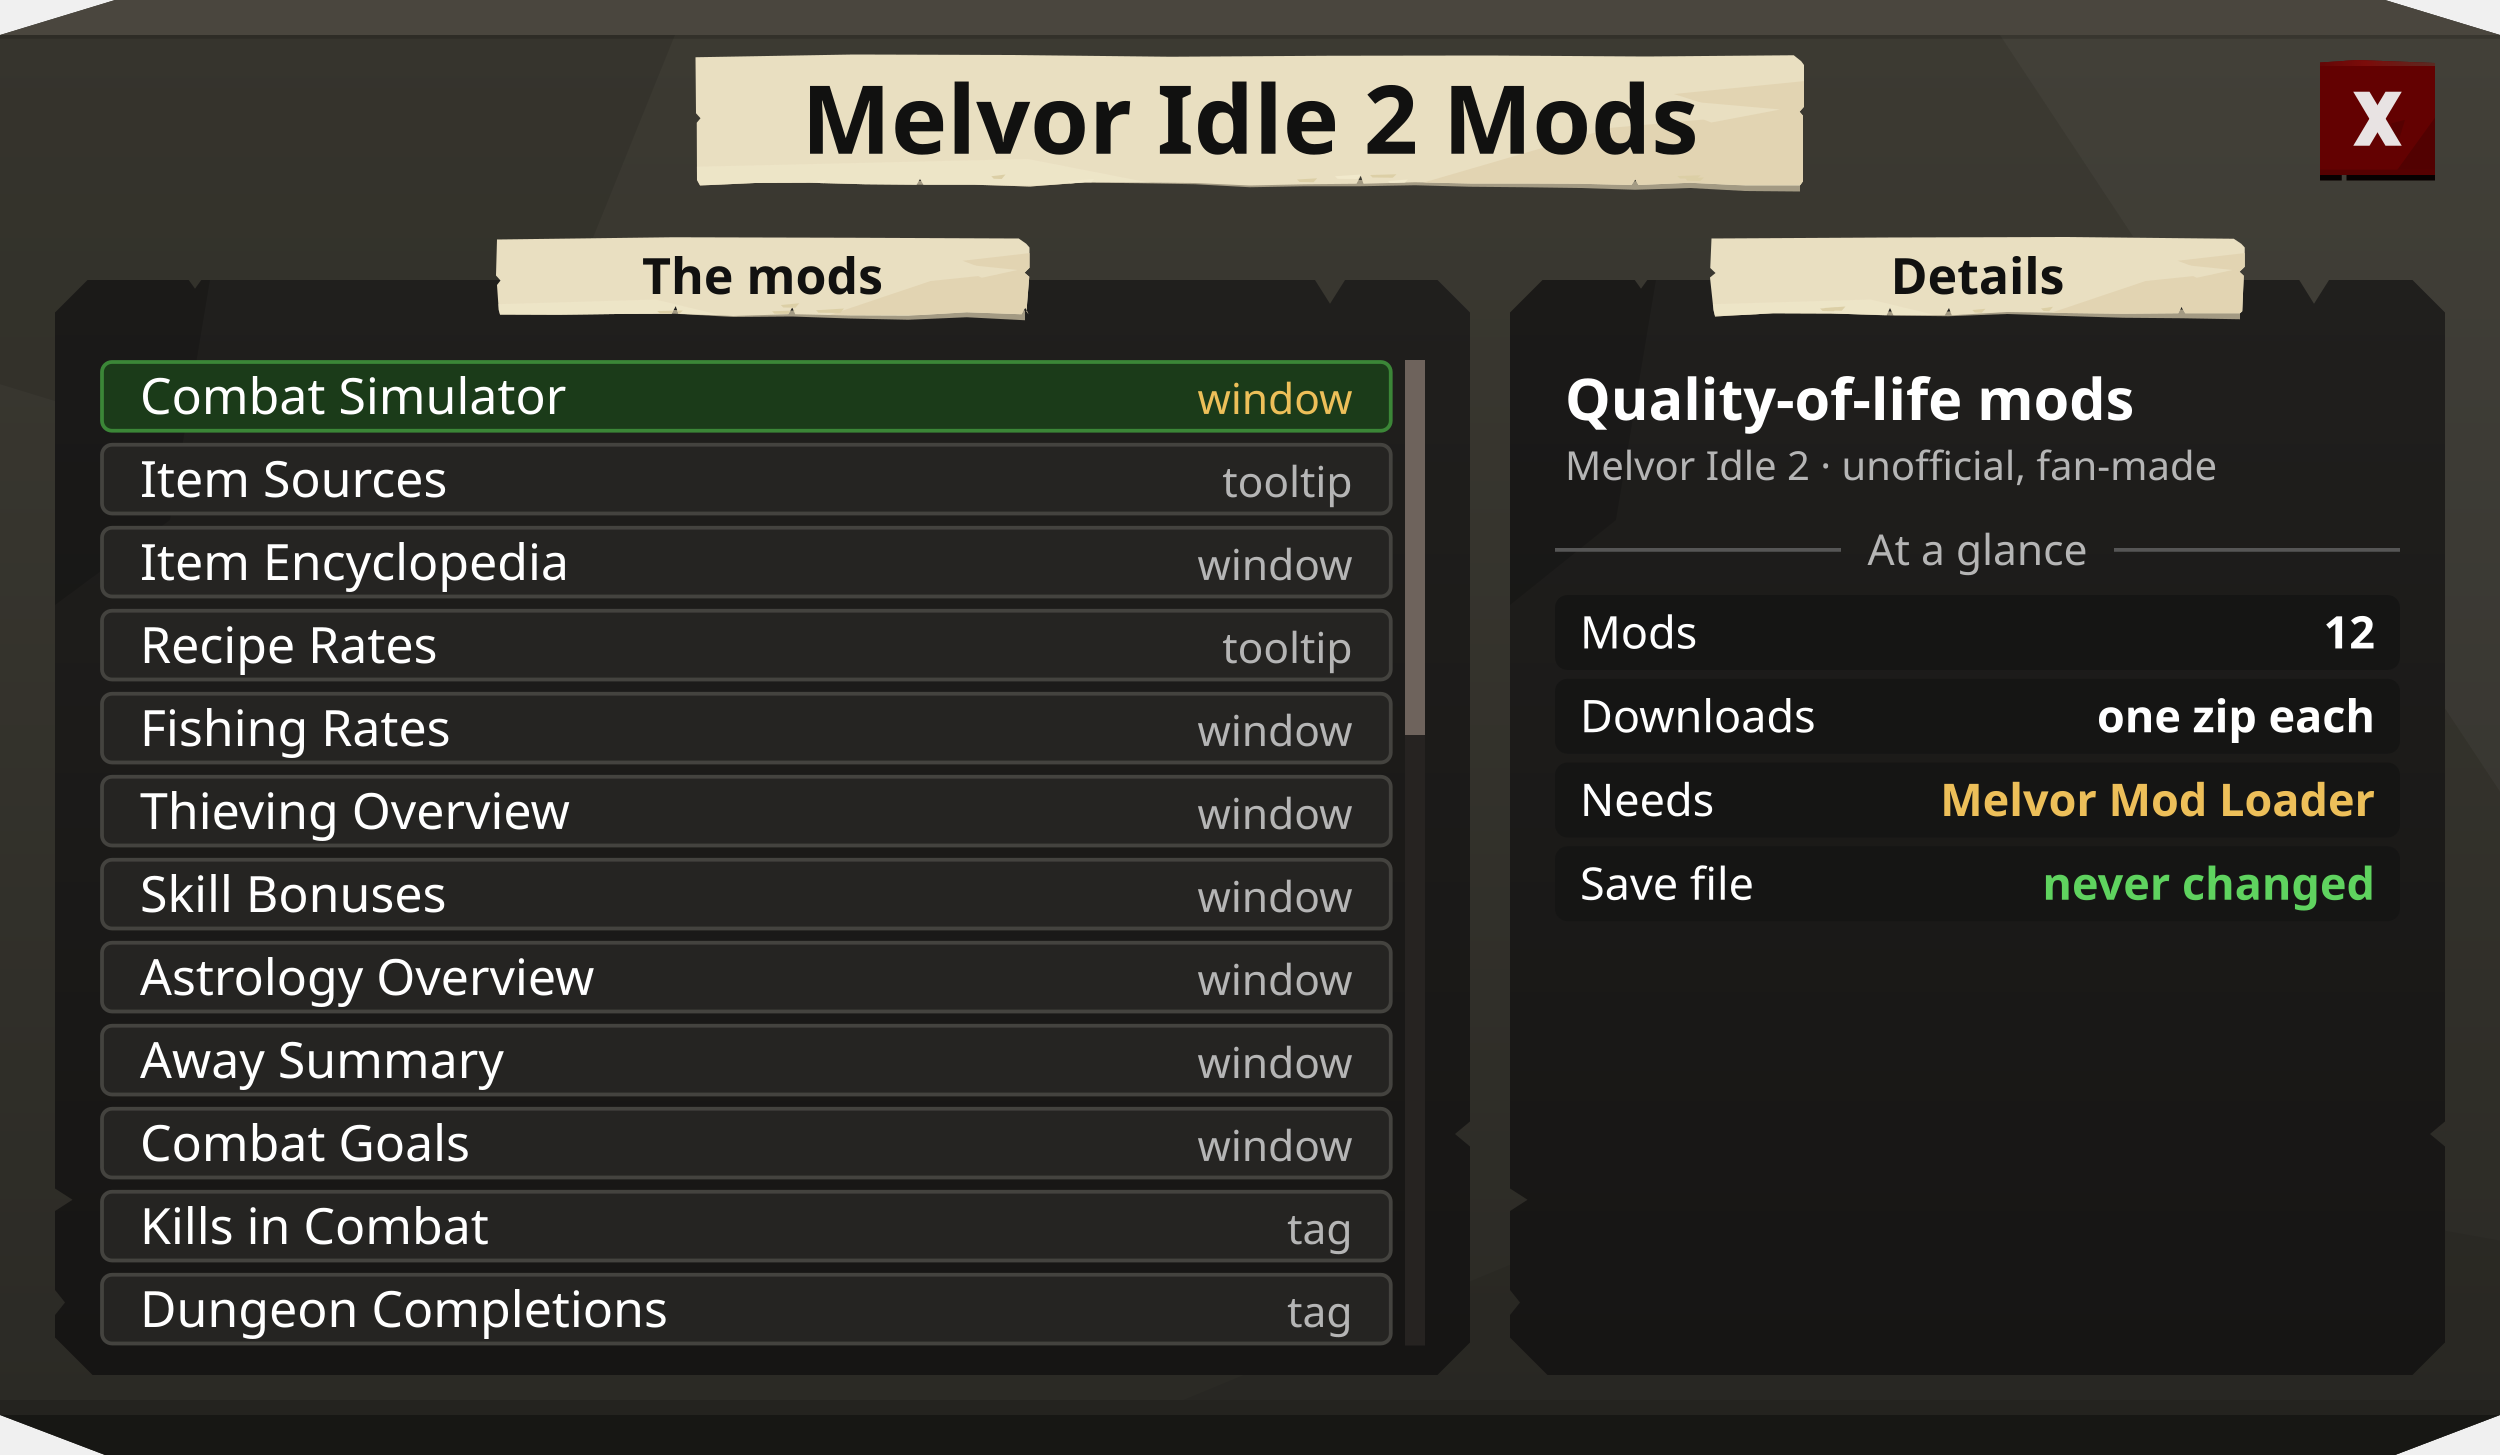
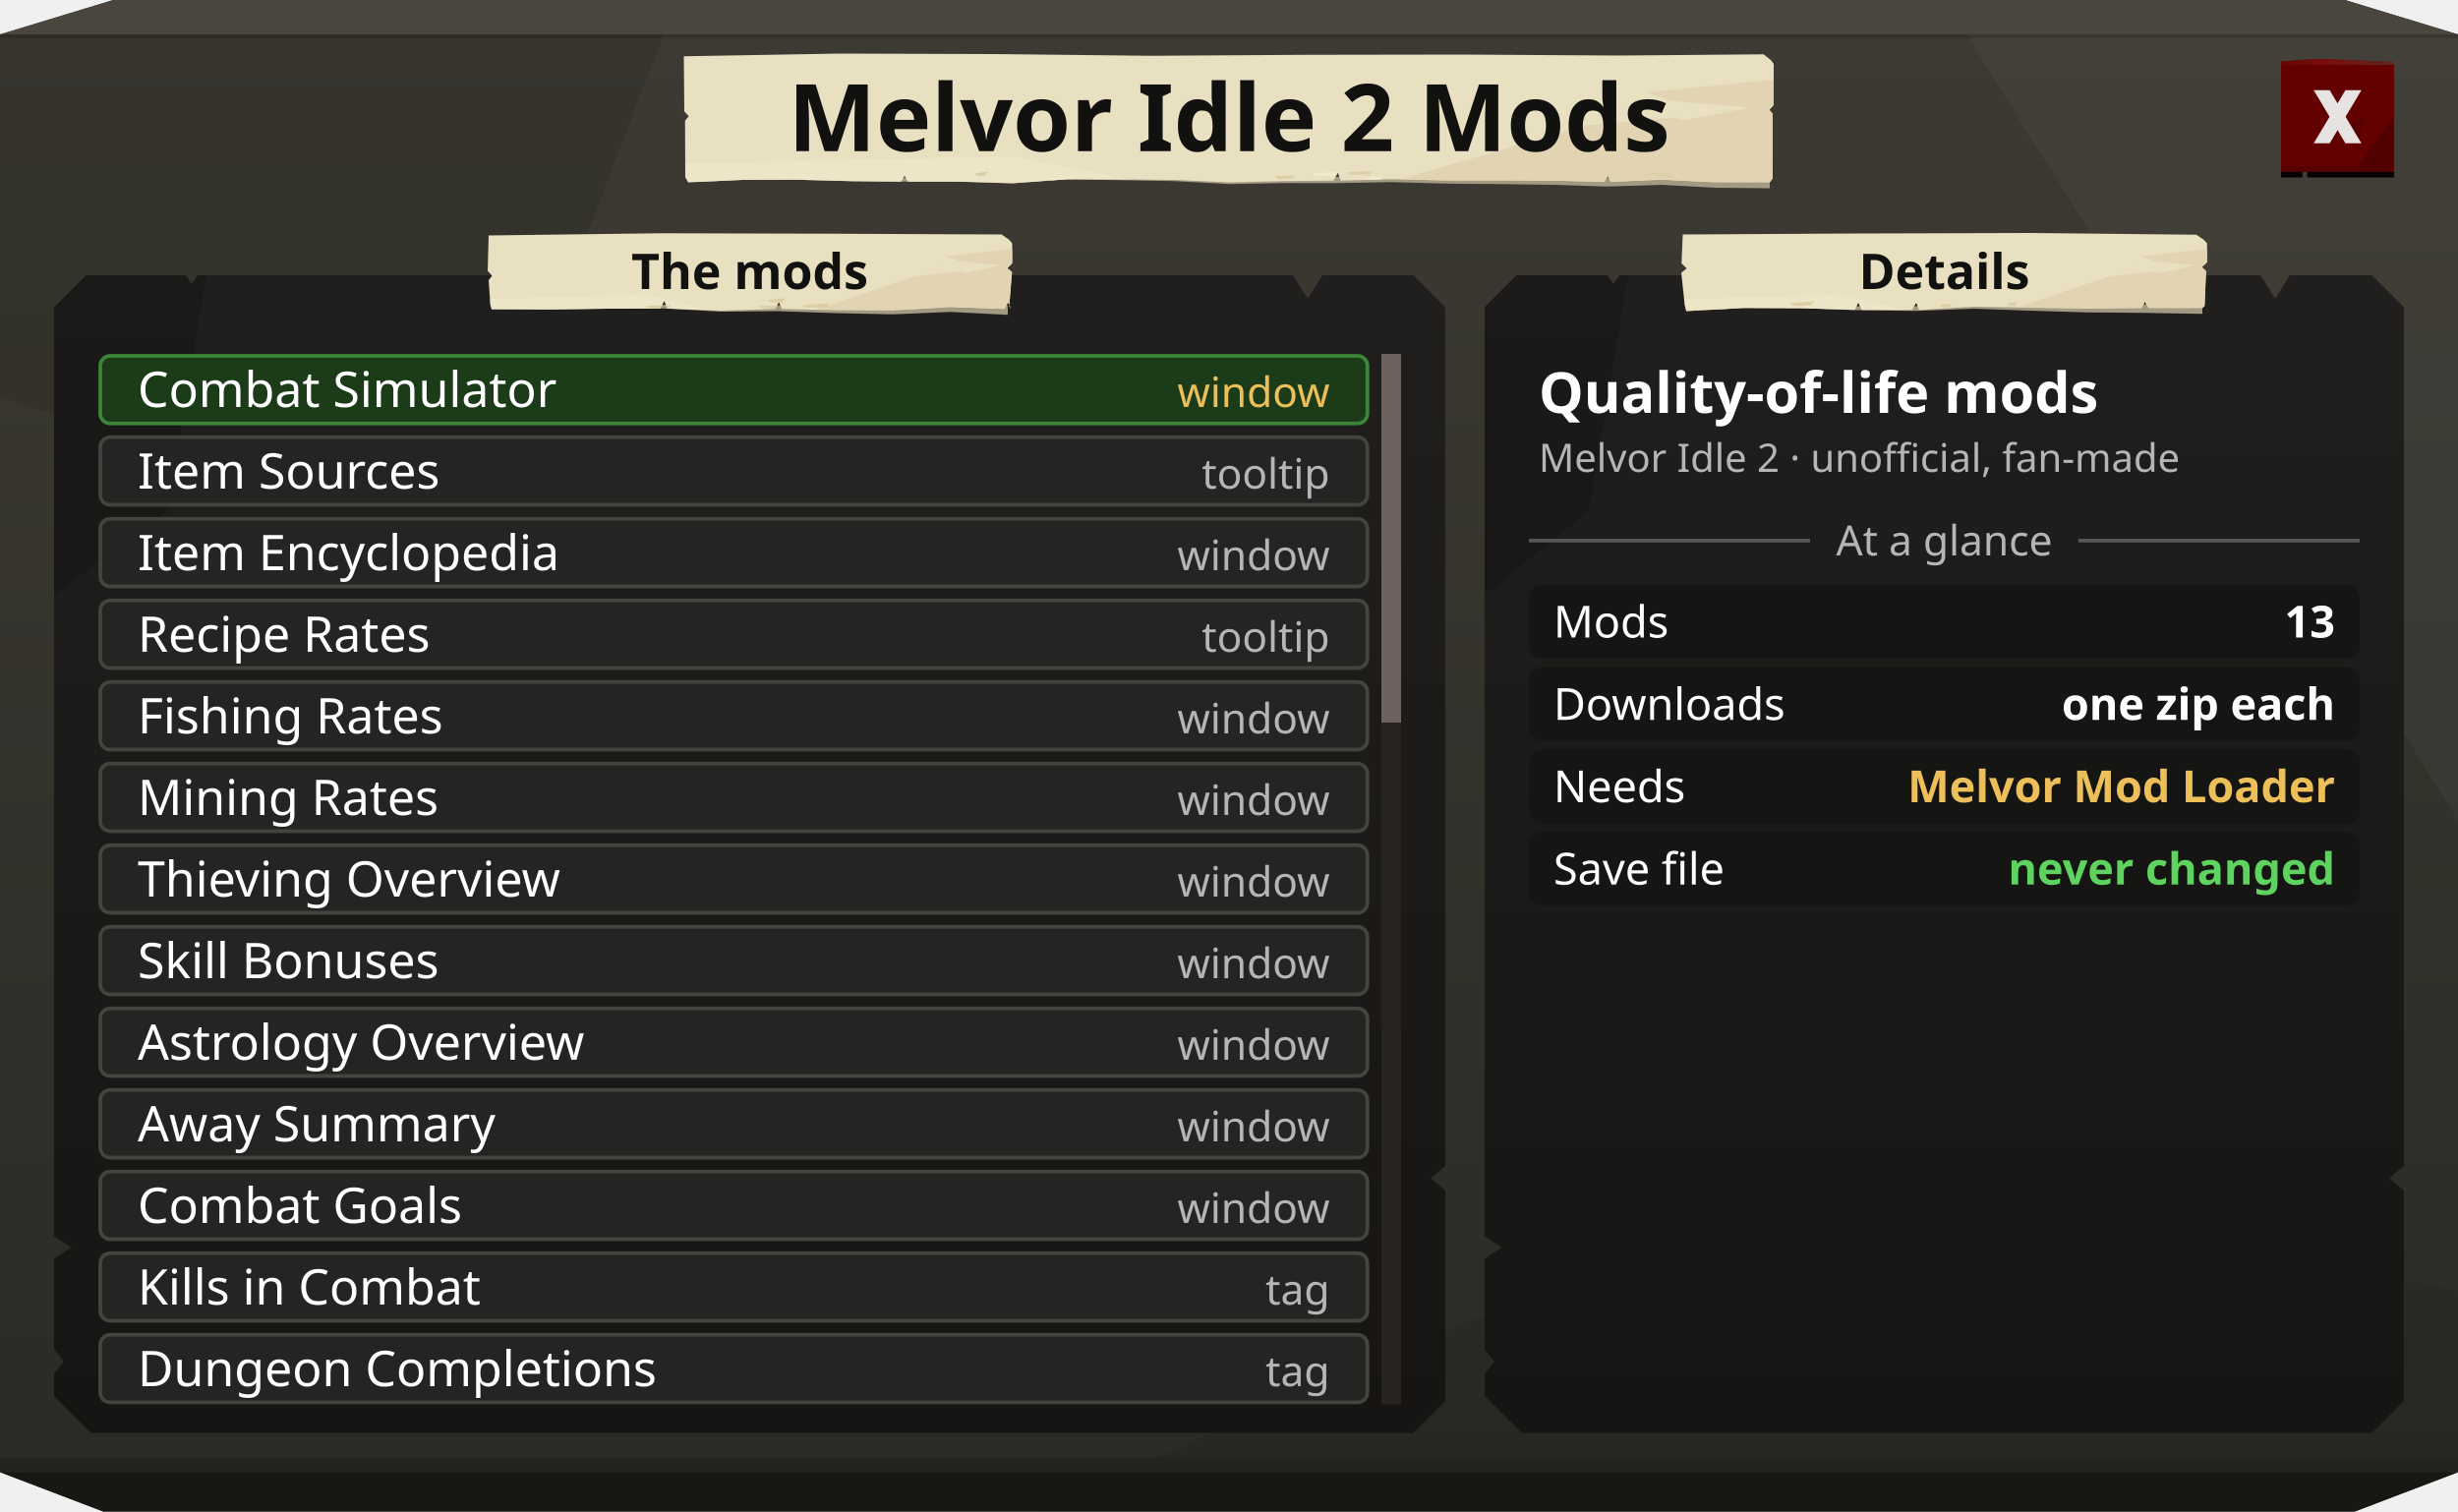
- <svg xmlns="http://www.w3.org/2000/svg" viewBox="0 0 1000 582" width="1000" height="582" role="img" aria-label="Melvor Idle 2 Mods: twelve quality-of-life mods in the game's own look. Separate downloads. Your save is never changed.">
+ <svg xmlns="http://www.w3.org/2000/svg" viewBox="0 0 1000 615" width="1000" height="615" role="img" aria-label="Melvor Idle 2 Mods: thirteen quality-of-life mods in the game's own look. Separate downloads. Your save is never changed.">
  <defs>
    <clipPath id="c1">
-       <polygon points="46,0 954,0 1000,14 1000,566 958,582 42,582 0,566 0,14" />
+       <polygon points="46,0 954,0 1000,14 1000,599 958,615 42,615 0,599 0,14" />
    </clipPath>
-     <linearGradient id="g2" gradientUnits="userSpaceOnUse" x1="0" y1="14" x2="0" y2="566">
+     <linearGradient id="g2" gradientUnits="userSpaceOnUse" x1="0" y1="14" x2="0" y2="599">
      <stop offset="0" stop-color="#3c3a32" />
      <stop offset="1" stop-color="#2b2a25" />
    </linearGradient>
    <clipPath id="c3">
      <polygon points="278.2,22.9 341.5,21.8 404.9,22 468.3,22.7 531.7,22.3 595.1,22.2 658.5,22.6 717.5,22.1 720.5,24.5 721.6,26 721.6,42.7 719.8,44.7 721.2,46.3 721.2,72.5 720,74.2 698,74.2 676,73.1 655.4,74 654.1,71.7 652.6,74 632,73.5 610,73.4 588,73.4 566,72.9 545.4,73.5 544.3,70.3 542.6,73.5 522,73.7 500,74.2 478,73.2 456,73 434,72.9 412,74.6 390,73.9 369.4,73.9 368,71.5 366.6,73.9 346,73.7 324,73.1 302,73.2 280,74.2 278.8,72 278.7,49.1 280.2,47.3 278.4,45.3" />
    </clipPath>
    <clipPath id="c4">
      <polygon points="928,25 942.7,24 974,25.2 974,70 928,70" />
    </clipPath>
    <linearGradient id="g5" gradientUnits="userSpaceOnUse" x1="928" y1="0" x2="974" y2="0">
      <stop offset="0" stop-color="#640706" />
      <stop offset="0.4" stop-color="#7c0c0a" />
      <stop offset="1" stop-color="#5a2a22" />
    </linearGradient>
    <clipPath id="c6">
-       <polygon points="22,125 35,112 75.5,112 78,115.5 80.5,112 526,112 532,121.5 538,112 575,112 588,125 588,448.6 582,453.6 588,458.6 588,537 575,550 37,550 22,535 22,526 26,521 22,516 22,484.4 29,479.9 22,475.4" />
+       <polygon points="22,125 35,112 75.5,112 78,115.5 80.5,112 526,112 532,121.5 538,112 575,112 588,125 588,474.4 582,479.4 588,484.4 588,570 575,583 37,583 22,568 22,559 26,554 22,549 22,512.1 29,507.6 22,503.1" />
    </clipPath>
-     <linearGradient id="g7" gradientUnits="userSpaceOnUse" x1="0" y1="112" x2="0" y2="550">
+     <linearGradient id="g7" gradientUnits="userSpaceOnUse" x1="0" y1="112" x2="0" y2="583">
      <stop offset="0" stop-color="#201f1d" />
      <stop offset="1" stop-color="#161514" />
    </linearGradient>
    <clipPath id="c8">
-       <polygon points="604,125 617,112 653.9,112 656.4,115.5 658.9,112 919.7,112 925.6,121.5 931.6,112 965,112 978,125 978,448.6 972,453.6 978,458.6 978,537 965,550 619,550 604,535 604,526 608,521 604,516 604,484.4 611,479.9 604,475.4" />
+       <polygon points="604,125 617,112 653.9,112 656.4,115.5 658.9,112 919.7,112 925.6,121.5 931.6,112 965,112 978,125 978,474.4 972,479.4 978,484.4 978,570 965,583 619,583 604,568 604,559 608,554 604,549 604,512.1 611,507.6 604,503.1" />
    </clipPath>
-     <linearGradient id="g9" gradientUnits="userSpaceOnUse" x1="0" y1="112" x2="0" y2="550">
+     <linearGradient id="g9" gradientUnits="userSpaceOnUse" x1="0" y1="112" x2="0" y2="583">
      <stop offset="0" stop-color="#201f1d" />
      <stop offset="1" stop-color="#161514" />
    </linearGradient>
    <clipPath id="c10">
      <polygon points="198.8,95.8 269.3,94.9 340.7,95.1 407.5,95.4 410.5,97.5 411.8,99 411.8,107.1 409.8,109.1 411.7,110.7 410.6,124.5 411.4,125.7 410.1,123 408.6,125.7 386.7,124.9 363.3,126.3 340,126.2 318.1,125.7 316.9,123 315.3,125.7 293.3,126.4 271.4,125.5 270.3,122.4 268.6,125.5 246.7,125.6 223.3,125.9 200,125.8 199.5,124 198.8,114 200.2,112.2 198.4,110.2" />
    </clipPath>
    <clipPath id="c11">
      <polygon points="684.6,95.4 755.3,95 826.7,94.8 893.5,95.5 896.5,97.5 897.9,99 897.9,106.7 895.8,108.7 897.5,110.3 896.9,124.5 896,125.3 874.1,125.3 872.6,122.7 871.3,125.3 849.3,125.5 826,125.2 802.7,124.8 780.7,126.1 779.6,123.2 777.9,126.1 757.4,126.1 756,123.1 754.6,126.1 732.7,125.4 709.3,125.3 686,126.6 685.4,124 684,111 686.2,109.2 684.1,107.2" />
    </clipPath>
  </defs>
-   <polygon points="46,0 954,0 1000,14 1000,566 958,582 42,582 0,566 0,14" fill="url(#g2)" />
+   <polygon points="46,0 954,0 1000,14 1000,599 958,615 42,615 0,599 0,14" fill="url(#g2)" />
  <g clip-path="url(#c1)">
-     <polygon points="0,14 270,14 190,211.9 0,153.7" fill="#000000" opacity="0.1" />
-     <polygon points="1000,14 1000,316.6 800,14" fill="#ffffff" opacity="0.035" />
-     <polygon points="420,582 740,449.6 1000,496.2 1000,582" fill="#000000" opacity="0.07" />
+     <polygon points="0,14 270,14 190,223.1 0,161.6" fill="#000000" opacity="0.1" />
+     <polygon points="1000,14 1000,333.8 800,14" fill="#ffffff" opacity="0.035" />
+     <polygon points="420,615 740,476 1000,525.2 1000,615" fill="#000000" opacity="0.07" />
    <rect x="0" y="0" width="1000" height="14" fill="#4a463e" />
    <rect x="0" y="14" width="1000" height="1.5" fill="#000000" opacity="0.16" />
-     <rect x="0" y="560" width="1000" height="6" fill="#24231f" />
-     <rect x="0" y="566" width="1000" height="16" fill="#171714" />
+     <rect x="0" y="593" width="1000" height="6" fill="#24231f" />
+     <rect x="0" y="599" width="1000" height="16" fill="#171714" />
  </g>
  <polygon points="720,72.7 698,72.7 676,71.6 654,72.5 632,72 610,71.9 588,71.9 566,71.4 544,72 522,72.2 500,72.7 478,71.7 456,71.5 434,71.4 412,73.1 390,72.4 368,72.4 346,72.2 324,71.6 302,71.7 280,72.7 280,74.2 302,73.2 324,73.1 346,73.7 368,73.9 390,73.9 412,74.6 434,73 456,73.3 478,73.7 500,74.9 522,74.5 544,74.5 566,74.1 588,74.7 610,74.9 632,75.2 654,75.9 676,75.2 698,76.4 720,76.6" fill="#a39a83" />
  <polygon points="278.2,22.9 341.5,21.8 404.9,22 468.3,22.7 531.7,22.3 595.1,22.2 658.5,22.6 717.5,22.1 720.5,24.5 721.6,26 721.6,42.7 719.8,44.7 721.2,46.3 721.2,72.5 720,74.2 698,74.2 676,73.1 655.4,74 654.1,71.7 652.6,74 632,73.5 610,73.4 588,73.4 566,72.9 545.4,73.5 544.3,70.3 542.6,73.5 522,73.7 500,74.2 478,73.2 456,73 434,72.9 412,74.6 390,73.9 369.4,73.9 368,71.5 366.6,73.9 346,73.7 324,73.1 302,73.2 280,74.2 278.8,72 278.7,49.1 280.2,47.3 278.4,45.3" fill="#e9dfc1" />
  <g clip-path="url(#c3)">
    <polygon points="722,32.4 669.5,37.6 697,46.4 644.6,51.1 566,74 722,74" fill="#e2d4b2" />
    <polygon points="712,43.8 659.6,39.2 684.5,49" fill="#e9dfc1" />
    <polygon points="278,66.7 411.2,63.6 464.5,74 278,74" fill="#f1e9cc" opacity="0.55" />
    <polygon points="326.7,72.4 330.7,72 329.2,73.5 327.7,73.4" fill="#f1e9cc" />
    <polygon points="674,71.3 681.6,71 680.1,72.4 675,72.3" fill="#dccfa6" />
    <polygon points="548,70 558.6,69.7 557.1,71.1 549,71" fill="#dccfa6" />
    <polygon points="534,70.5 544.4,69.8 542.9,71.6 535,71.5" fill="#f1e9cc" />
    <polygon points="427.1,72.4 437.6,71.6 436.1,73.5 428.1,73.4" fill="#f1e9cc" />
    <polygon points="396.5,70.5 402.2,69.8 400.7,71.6 397.5,71.5" fill="#dccfa6" />
    <polygon points="555.2,72.4 563.1,71.8 561.6,73.5 556.2,73.4" fill="#f1e9cc" />
    <polygon points="670.9,70.4 680.3,70.1 678.8,71.5 671.9,71.4" fill="#dccfa6" />
    <polygon points="518.8,71.8 526.9,71.3 525.4,72.9 519.8,72.8" fill="#dccfa6" />
  </g>
  <text x="500" y="61.5" font-family="'Noto Sans','Open Sans','Segoe UI',Roboto,'Helvetica Neue',Arial,sans-serif" font-size="38" font-weight="700" fill="#111110" text-anchor="middle" textLength="351.9">Melvor Idle 2 Mods</text>
  <rect x="928" y="69" width="8.7" height="3.2" fill="#070101" />
  <rect x="938.6" y="69" width="35.4" height="3.2" fill="#070101" />
  <polygon points="928,25 942.7,24 974,25.2 974,70 928,70" fill="#630101" />
  <g clip-path="url(#c4)">
    <polygon points="974,47 957.4,70 974,70" fill="#520101" />
    <polygon points="956.5,49.3 962,47.9 958.4,59.9" fill="#560101" />
    <rect x="928" y="24" width="46" height="2.4" fill="url(#g5)" />
    <rect x="928" y="67.8" width="46" height="2.2" fill="#560101" />
  </g>
  <polygon points="941.3,36.7 947.8,36.7 960.7,58.3 954.2,58.3" fill="#e8e3e3" />
  <polygon points="960.7,36.7 954.2,36.7 941.3,58.3 947.8,58.3" fill="#e8e3e3" />
-   <polygon points="22,125 35,112 75.5,112 78,115.5 80.5,112 526,112 532,121.5 538,112 575,112 588,125 588,448.6 582,453.6 588,458.6 588,537 575,550 37,550 22,535 22,526 26,521 22,516 22,484.4 29,479.9 22,475.4" fill="url(#g7)" />
+   <polygon points="22,125 35,112 75.5,112 78,115.5 80.5,112 526,112 532,121.5 538,112 575,112 588,125 588,474.4 582,479.4 588,484.4 588,570 575,583 37,583 22,568 22,559 26,554 22,549 22,512.1 29,507.6 22,503.1" fill="url(#g7)" />
  <polygon points="22,112 84,112 68,208 22,242" fill="#000000" opacity="0.16" clip-path="url(#c6)" />
-   <polygon points="604,125 617,112 653.9,112 656.4,115.5 658.9,112 919.7,112 925.6,121.5 931.6,112 965,112 978,125 978,448.6 972,453.6 978,458.6 978,537 965,550 619,550 604,535 604,526 608,521 604,516 604,484.4 611,479.9 604,475.4" fill="url(#g9)" />
+   <polygon points="604,125 617,112 653.9,112 656.4,115.5 658.9,112 919.7,112 925.6,121.5 931.6,112 965,112 978,125 978,474.4 972,479.4 978,484.4 978,570 965,583 619,583 604,568 604,559 608,554 604,549 604,512.1 611,507.6 604,503.1" fill="url(#g9)" />
  <polygon points="604,112 662.4,112 646.4,208 604,242" fill="#000000" opacity="0.16" clip-path="url(#c8)" />
  <polygon points="410,124.2 386.7,123.4 363.3,124.8 340,124.7 316.7,124.2 293.3,124.9 270,124 246.7,124.1 223.3,124.4 200,124.3 200,125.8 223.3,125.9 246.7,125.6 270,125.5 293.3,126.8 316.7,126.6 340,127.4 363.3,127.9 386.7,126.9 410,128.1" fill="#a39a83" />
  <polygon points="198.8,95.8 269.3,94.9 340.7,95.1 407.5,95.4 410.5,97.5 411.8,99 411.8,107.1 409.8,109.1 411.7,110.7 410.6,124.5 411.4,125.7 410.1,123 408.6,125.7 386.7,124.9 363.3,126.3 340,126.2 318.1,125.7 316.9,123 315.3,125.7 293.3,126.4 271.4,125.5 270.3,122.4 268.6,125.5 246.7,125.6 223.3,125.9 200,125.8 199.5,124 198.8,114 200.2,112.2 198.4,110.2" fill="#e9dfc1" />
  <g clip-path="url(#c10)">
    <polygon points="412,101.2 385,104.3 399.2,109.6 372.2,112.4 331.8,126 412,126" fill="#e2d4b2" />
    <polygon points="406.9,108 379.9,105.2 392.7,111.1" fill="#e9dfc1" />
    <polygon points="198,121.7 262.2,119.8 287.9,126 198,126" fill="#f1e9cc" opacity="0.55" />
    <polygon points="312.3,122 319.7,121.3 318.2,123.1 313.3,123" fill="#dccfa6" />
    <polygon points="262.9,124.4 273.2,124.2 271.7,125.5 263.9,125.4" fill="#dccfa6" />
    <polygon points="308.8,124.5 318.2,124.2 316.7,125.6 309.8,125.5" fill="#dccfa6" />
    <polygon points="326.4,124.1 337.6,123.4 336.1,125.2 327.4,125.1" fill="#dccfa6" />
  </g>
  <text x="305" y="117.6" font-family="'Noto Sans','Open Sans','Segoe UI',Roboto,'Helvetica Neue',Arial,sans-serif" font-size="20" font-weight="700" fill="#111110" text-anchor="middle" textLength="93.2">The mods</text>
  <polygon points="896,123.8 872.7,123.8 849.3,124 826,123.7 802.7,123.3 779.3,124.6 756,124.6 732.7,123.9 709.3,123.8 686,125.1 686,126.6 709.3,125.3 732.7,125.4 756,126.2 779.3,126.5 802.7,125.6 826,126.4 849.3,127.1 872.7,127.3 896,127.7" fill="#a39a83" />
  <polygon points="684.6,95.4 755.3,95 826.7,94.8 893.5,95.5 896.5,97.5 897.9,99 897.9,106.7 895.8,108.7 897.5,110.3 896.9,124.5 896,125.3 874.1,125.3 872.6,122.7 871.3,125.3 849.3,125.5 826,125.2 802.7,124.8 780.7,126.1 779.6,123.2 777.9,126.1 757.4,126.1 756,123.1 754.6,126.1 732.7,125.4 709.3,125.3 686,126.6 685.4,124 684,111 686.2,109.2 684.1,107.2" fill="#e9dfc1" />
  <g clip-path="url(#c11)">
    <polygon points="898,101.2 871,104.3 885.2,109.6 858.2,112.4 817.8,126 898,126" fill="#e2d4b2" />
    <polygon points="892.9,108 865.9,105.2 878.7,111.1" fill="#e9dfc1" />
    <polygon points="684,121.7 748.2,119.8 773.9,126 684,126" fill="#f1e9cc" opacity="0.55" />
    <polygon points="816.4,123.4 821.2,122.7 819.7,124.5 817.4,124.4" fill="#dccfa6" />
    <polygon points="788.9,124 794.2,123.5 792.7,125.1 789.9,125" fill="#dccfa6" />
    <polygon points="729.6,123.2 738.2,122.6 736.7,124.3 730.6,124.2" fill="#dccfa6" />
    <polygon points="728,123.4 735,123 733.5,124.5 729,124.4" fill="#dccfa6" />
  </g>
  <text x="791" y="117.6" font-family="'Noto Sans','Open Sans','Segoe UI',Roboto,'Helvetica Neue',Arial,sans-serif" font-size="20" font-weight="700" fill="#111110" text-anchor="middle" textLength="65.2">Details</text>
-   <rect x="562" y="144" width="8" height="394.2" fill="#262321" />
+   <rect x="562" y="144" width="8" height="427.4" fill="#262321" />
  <rect x="562" y="144" width="8" height="150" fill="#6e635c" />
  <rect x="40.8" y="144.8" width="515.5" height="27.5" fill="#1b3b19" rx="4" stroke="#3b8637" stroke-width="1.5" />
  <text x="56" y="165.6" font-family="'Noto Sans','Open Sans','Segoe UI',Roboto,'Helvetica Neue',Arial,sans-serif" font-size="20" font-weight="400" fill="#ffffff" text-anchor="start" textLength="162.4">Combat Simulator</text>
  <text x="541" y="165.6" font-family="'Noto Sans','Open Sans','Segoe UI',Roboto,'Helvetica Neue',Arial,sans-serif" font-size="17" font-weight="400" fill="#edbf59" text-anchor="end" textLength="59.2">window</text>
  <rect x="40.8" y="177.9" width="515.5" height="27.5" fill="#252422" rx="4" stroke="#44433f" stroke-width="1.5" />
  <text x="56" y="198.8" font-family="'Noto Sans','Open Sans','Segoe UI',Roboto,'Helvetica Neue',Arial,sans-serif" font-size="20" font-weight="400" fill="#ffffff" text-anchor="start" textLength="115.8">Item Sources</text>
  <text x="541" y="198.8" font-family="'Noto Sans','Open Sans','Segoe UI',Roboto,'Helvetica Neue',Arial,sans-serif" font-size="17" font-weight="400" fill="#b5b5b5" text-anchor="end" textLength="50.4">tooltip</text>
  <rect x="40.8" y="211.1" width="515.5" height="27.5" fill="#252422" rx="4" stroke="#44433f" stroke-width="1.5" />
  <text x="56" y="232" font-family="'Noto Sans','Open Sans','Segoe UI',Roboto,'Helvetica Neue',Arial,sans-serif" font-size="20" font-weight="400" fill="#ffffff" text-anchor="start" textLength="162.8">Item Encyclopedia</text>
  <text x="541" y="232" font-family="'Noto Sans','Open Sans','Segoe UI',Roboto,'Helvetica Neue',Arial,sans-serif" font-size="17" font-weight="400" fill="#b5b5b5" text-anchor="end" textLength="59.2">window</text>
  <rect x="40.8" y="244.3" width="515.5" height="27.5" fill="#252422" rx="4" stroke="#44433f" stroke-width="1.5" />
  <text x="56" y="265.2" font-family="'Noto Sans','Open Sans','Segoe UI',Roboto,'Helvetica Neue',Arial,sans-serif" font-size="20" font-weight="400" fill="#ffffff" text-anchor="start" textLength="113.7">Recipe Rates</text>
  <text x="541" y="265.2" font-family="'Noto Sans','Open Sans','Segoe UI',Roboto,'Helvetica Neue',Arial,sans-serif" font-size="17" font-weight="400" fill="#b5b5b5" text-anchor="end" textLength="50.4">tooltip</text>
  <rect x="40.8" y="277.5" width="515.5" height="27.5" fill="#252422" rx="4" stroke="#44433f" stroke-width="1.5" />
  <text x="56" y="298.4" font-family="'Noto Sans','Open Sans','Segoe UI',Roboto,'Helvetica Neue',Arial,sans-serif" font-size="20" font-weight="400" fill="#ffffff" text-anchor="start" textLength="117.4">Fishing Rates</text>
  <text x="541" y="298.4" font-family="'Noto Sans','Open Sans','Segoe UI',Roboto,'Helvetica Neue',Arial,sans-serif" font-size="17" font-weight="400" fill="#b5b5b5" text-anchor="end" textLength="59.2">window</text>
  <rect x="40.8" y="310.7" width="515.5" height="27.5" fill="#252422" rx="4" stroke="#44433f" stroke-width="1.5" />
-   <text x="56" y="331.6" font-family="'Noto Sans','Open Sans','Segoe UI',Roboto,'Helvetica Neue',Arial,sans-serif" font-size="20" font-weight="400" fill="#ffffff" text-anchor="start" textLength="163.9">Thieving Overview</text>
+   <text x="56" y="331.6" font-family="'Noto Sans','Open Sans','Segoe UI',Roboto,'Helvetica Neue',Arial,sans-serif" font-size="20" font-weight="400" fill="#ffffff" text-anchor="start" textLength="117.1">Mining Rates</text>
  <text x="541" y="331.6" font-family="'Noto Sans','Open Sans','Segoe UI',Roboto,'Helvetica Neue',Arial,sans-serif" font-size="17" font-weight="400" fill="#b5b5b5" text-anchor="end" textLength="59.2">window</text>
  <rect x="40.8" y="343.9" width="515.5" height="27.5" fill="#252422" rx="4" stroke="#44433f" stroke-width="1.5" />
-   <text x="56" y="364.8" font-family="'Noto Sans','Open Sans','Segoe UI',Roboto,'Helvetica Neue',Arial,sans-serif" font-size="20" font-weight="400" fill="#ffffff" text-anchor="start" textLength="115.5">Skill Bonuses</text>
+   <text x="56" y="364.8" font-family="'Noto Sans','Open Sans','Segoe UI',Roboto,'Helvetica Neue',Arial,sans-serif" font-size="20" font-weight="400" fill="#ffffff" text-anchor="start" textLength="163.9">Thieving Overview</text>
  <text x="541" y="364.8" font-family="'Noto Sans','Open Sans','Segoe UI',Roboto,'Helvetica Neue',Arial,sans-serif" font-size="17" font-weight="400" fill="#b5b5b5" text-anchor="end" textLength="59.2">window</text>
  <rect x="40.8" y="377.1" width="515.5" height="27.5" fill="#252422" rx="4" stroke="#44433f" stroke-width="1.5" />
-   <text x="56" y="398" font-family="'Noto Sans','Open Sans','Segoe UI',Roboto,'Helvetica Neue',Arial,sans-serif" font-size="20" font-weight="400" fill="#ffffff" text-anchor="start" textLength="174.3">Astrology Overview</text>
+   <text x="56" y="398" font-family="'Noto Sans','Open Sans','Segoe UI',Roboto,'Helvetica Neue',Arial,sans-serif" font-size="20" font-weight="400" fill="#ffffff" text-anchor="start" textLength="115.5">Skill Bonuses</text>
  <text x="541" y="398" font-family="'Noto Sans','Open Sans','Segoe UI',Roboto,'Helvetica Neue',Arial,sans-serif" font-size="17" font-weight="400" fill="#b5b5b5" text-anchor="end" textLength="59.2">window</text>
  <rect x="40.8" y="410.3" width="515.5" height="27.5" fill="#252422" rx="4" stroke="#44433f" stroke-width="1.5" />
-   <text x="56" y="431.2" font-family="'Noto Sans','Open Sans','Segoe UI',Roboto,'Helvetica Neue',Arial,sans-serif" font-size="20" font-weight="400" fill="#ffffff" text-anchor="start" textLength="137.9">Away Summary</text>
+   <text x="56" y="431.2" font-family="'Noto Sans','Open Sans','Segoe UI',Roboto,'Helvetica Neue',Arial,sans-serif" font-size="20" font-weight="400" fill="#ffffff" text-anchor="start" textLength="174.3">Astrology Overview</text>
  <text x="541" y="431.2" font-family="'Noto Sans','Open Sans','Segoe UI',Roboto,'Helvetica Neue',Arial,sans-serif" font-size="17" font-weight="400" fill="#b5b5b5" text-anchor="end" textLength="59.2">window</text>
  <rect x="40.8" y="443.5" width="515.5" height="27.5" fill="#252422" rx="4" stroke="#44433f" stroke-width="1.5" />
-   <text x="56" y="464.4" font-family="'Noto Sans','Open Sans','Segoe UI',Roboto,'Helvetica Neue',Arial,sans-serif" font-size="20" font-weight="400" fill="#ffffff" text-anchor="start" textLength="126.3">Combat Goals</text>
+   <text x="56" y="464.4" font-family="'Noto Sans','Open Sans','Segoe UI',Roboto,'Helvetica Neue',Arial,sans-serif" font-size="20" font-weight="400" fill="#ffffff" text-anchor="start" textLength="137.9">Away Summary</text>
  <text x="541" y="464.4" font-family="'Noto Sans','Open Sans','Segoe UI',Roboto,'Helvetica Neue',Arial,sans-serif" font-size="17" font-weight="400" fill="#b5b5b5" text-anchor="end" textLength="59.2">window</text>
  <rect x="40.8" y="476.7" width="515.5" height="27.5" fill="#252422" rx="4" stroke="#44433f" stroke-width="1.5" />
-   <text x="56" y="497.6" font-family="'Noto Sans','Open Sans','Segoe UI',Roboto,'Helvetica Neue',Arial,sans-serif" font-size="20" font-weight="400" fill="#ffffff" text-anchor="start" textLength="133.7">Kills in Combat</text>
-   <text x="541" y="497.6" font-family="'Noto Sans','Open Sans','Segoe UI',Roboto,'Helvetica Neue',Arial,sans-serif" font-size="17" font-weight="400" fill="#b5b5b5" text-anchor="end" textLength="24.8">tag</text>
+   <text x="56" y="497.6" font-family="'Noto Sans','Open Sans','Segoe UI',Roboto,'Helvetica Neue',Arial,sans-serif" font-size="20" font-weight="400" fill="#ffffff" text-anchor="start" textLength="126.3">Combat Goals</text>
+   <text x="541" y="497.6" font-family="'Noto Sans','Open Sans','Segoe UI',Roboto,'Helvetica Neue',Arial,sans-serif" font-size="17" font-weight="400" fill="#b5b5b5" text-anchor="end" textLength="59.2">window</text>
  <rect x="40.8" y="509.9" width="515.5" height="27.5" fill="#252422" rx="4" stroke="#44433f" stroke-width="1.5" />
-   <text x="56" y="530.8" font-family="'Noto Sans','Open Sans','Segoe UI',Roboto,'Helvetica Neue',Arial,sans-serif" font-size="20" font-weight="400" fill="#ffffff" text-anchor="start" textLength="201.9">Dungeon Completions</text>
+   <text x="56" y="530.8" font-family="'Noto Sans','Open Sans','Segoe UI',Roboto,'Helvetica Neue',Arial,sans-serif" font-size="20" font-weight="400" fill="#ffffff" text-anchor="start" textLength="133.7">Kills in Combat</text>
  <text x="541" y="530.8" font-family="'Noto Sans','Open Sans','Segoe UI',Roboto,'Helvetica Neue',Arial,sans-serif" font-size="17" font-weight="400" fill="#b5b5b5" text-anchor="end" textLength="24.8">tag</text>
+   <rect x="40.8" y="543.1" width="515.5" height="27.5" fill="#252422" rx="4" stroke="#44433f" stroke-width="1.5" />
+   <text x="56" y="564" font-family="'Noto Sans','Open Sans','Segoe UI',Roboto,'Helvetica Neue',Arial,sans-serif" font-size="20" font-weight="400" fill="#ffffff" text-anchor="start" textLength="201.9">Dungeon Completions</text>
+   <text x="541" y="564" font-family="'Noto Sans','Open Sans','Segoe UI',Roboto,'Helvetica Neue',Arial,sans-serif" font-size="17" font-weight="400" fill="#b5b5b5" text-anchor="end" textLength="24.8">tag</text>
  <text x="626" y="168" font-family="'Noto Sans','Open Sans','Segoe UI',Roboto,'Helvetica Neue',Arial,sans-serif" font-size="23" font-weight="700" fill="#ffffff" text-anchor="start" textLength="223">Quality-of-life mods</text>
  <text x="626" y="192" font-family="'Noto Sans','Open Sans','Segoe UI',Roboto,'Helvetica Neue',Arial,sans-serif" font-size="16" font-weight="400" fill="#b5b5b5" text-anchor="start" textLength="249.3">Melvor Idle 2 · unofficial, fan-made</text>
  <rect x="622" y="219.2" width="114.4" height="1.5" fill="#565656" />
  <rect x="845.6" y="219.2" width="114.4" height="1.5" fill="#565656" />
  <text x="791" y="226" font-family="'Noto Sans','Open Sans','Segoe UI',Roboto,'Helvetica Neue',Arial,sans-serif" font-size="17" font-weight="400" fill="#b5b5b5" text-anchor="middle" textLength="85.1">At a glance</text>
  <rect x="622" y="238" width="338" height="30" fill="#151514" rx="5" />
  <text x="632" y="259.4" font-family="'Noto Sans','Open Sans','Segoe UI',Roboto,'Helvetica Neue',Arial,sans-serif" font-size="18" font-weight="400" fill="#ffffff" text-anchor="start" textLength="45.6">Mods</text>
-   <text x="950" y="259.4" font-family="'Noto Sans','Open Sans','Segoe UI',Roboto,'Helvetica Neue',Arial,sans-serif" font-size="18" font-weight="700" fill="#ffffff" text-anchor="end" textLength="21">12</text>
+   <text x="950" y="259.4" font-family="'Noto Sans','Open Sans','Segoe UI',Roboto,'Helvetica Neue',Arial,sans-serif" font-size="18" font-weight="700" fill="#ffffff" text-anchor="end" textLength="21">13</text>
  <rect x="622" y="271.5" width="338" height="30" fill="#151514" rx="5" />
  <text x="632" y="292.9" font-family="'Noto Sans','Open Sans','Segoe UI',Roboto,'Helvetica Neue',Arial,sans-serif" font-size="18" font-weight="400" fill="#ffffff" text-anchor="start" textLength="90">Downloads</text>
  <text x="950" y="292.9" font-family="'Noto Sans','Open Sans','Segoe UI',Roboto,'Helvetica Neue',Arial,sans-serif" font-size="18" font-weight="700" fill="#ffffff" text-anchor="end" textLength="106.9">one zip each</text>
  <rect x="622" y="305" width="338" height="30" fill="#151514" rx="5" />
  <text x="632" y="326.4" font-family="'Noto Sans','Open Sans','Segoe UI',Roboto,'Helvetica Neue',Arial,sans-serif" font-size="18" font-weight="400" fill="#ffffff" text-anchor="start" textLength="51.3">Needs</text>
  <text x="950" y="326.4" font-family="'Noto Sans','Open Sans','Segoe UI',Roboto,'Helvetica Neue',Arial,sans-serif" font-size="18" font-weight="700" fill="#edbf59" text-anchor="end" textLength="169.7">Melvor Mod Loader</text>
  <rect x="622" y="338.5" width="338" height="30" fill="#151514" rx="5" />
  <text x="632" y="359.9" font-family="'Noto Sans','Open Sans','Segoe UI',Roboto,'Helvetica Neue',Arial,sans-serif" font-size="18" font-weight="400" fill="#ffffff" text-anchor="start" textLength="66.4">Save file</text>
  <text x="950" y="359.9" font-family="'Noto Sans','Open Sans','Segoe UI',Roboto,'Helvetica Neue',Arial,sans-serif" font-size="18" font-weight="700" fill="#5fd35f" text-anchor="end" textLength="126.2">never changed</text>
</svg>
